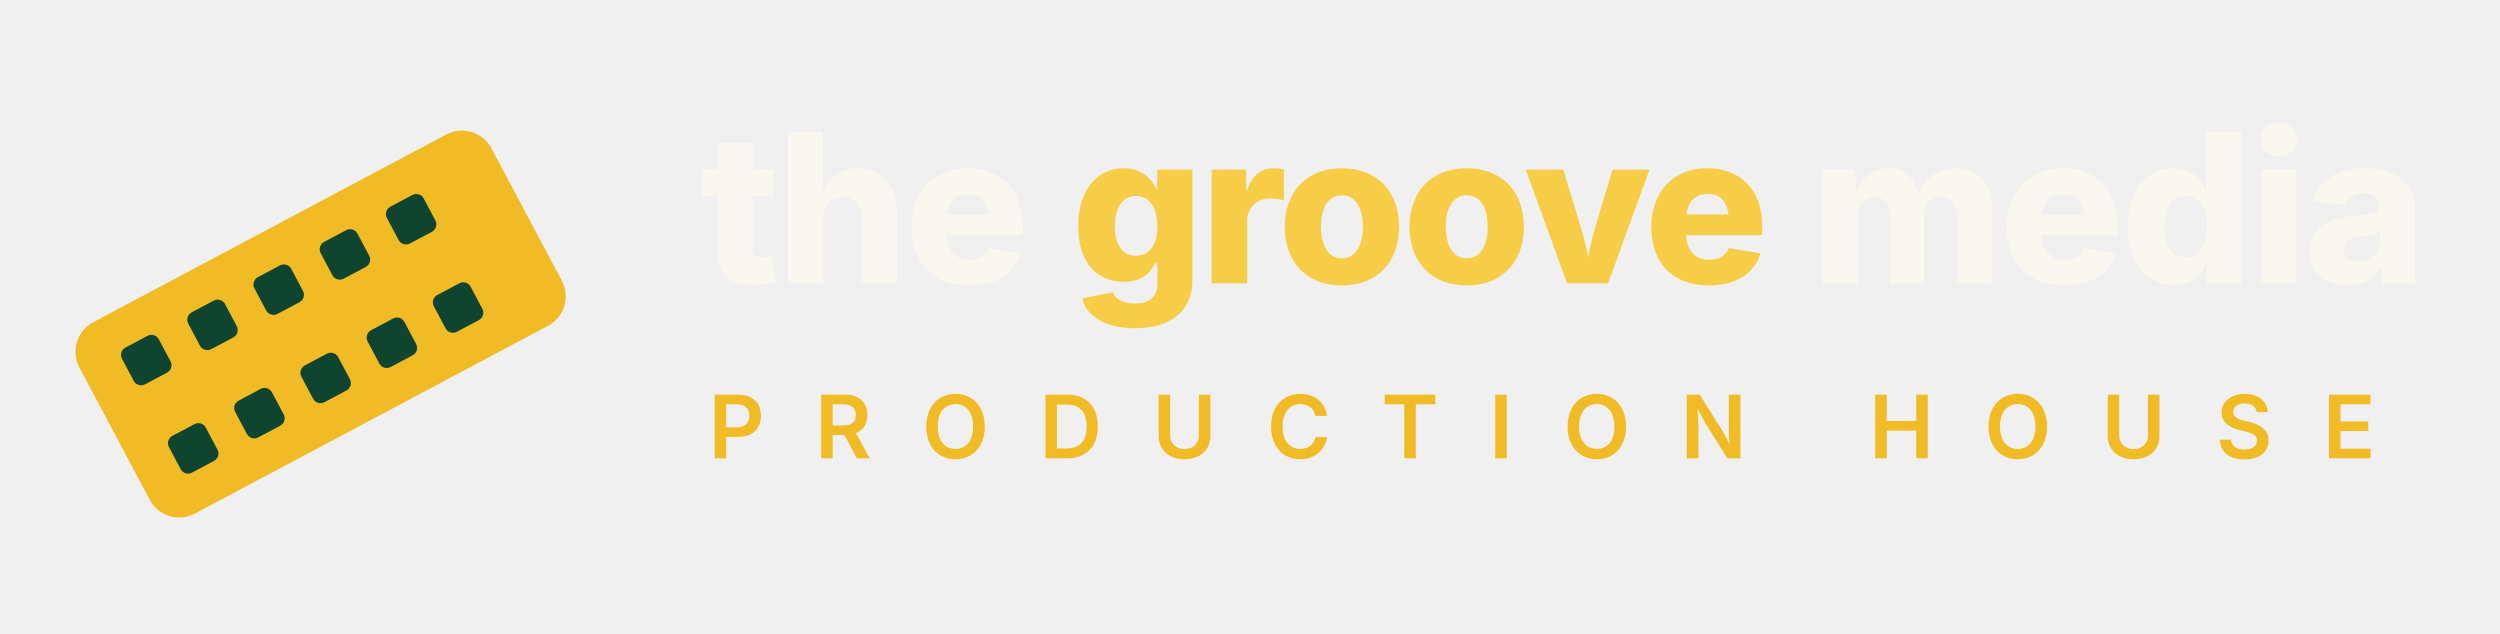
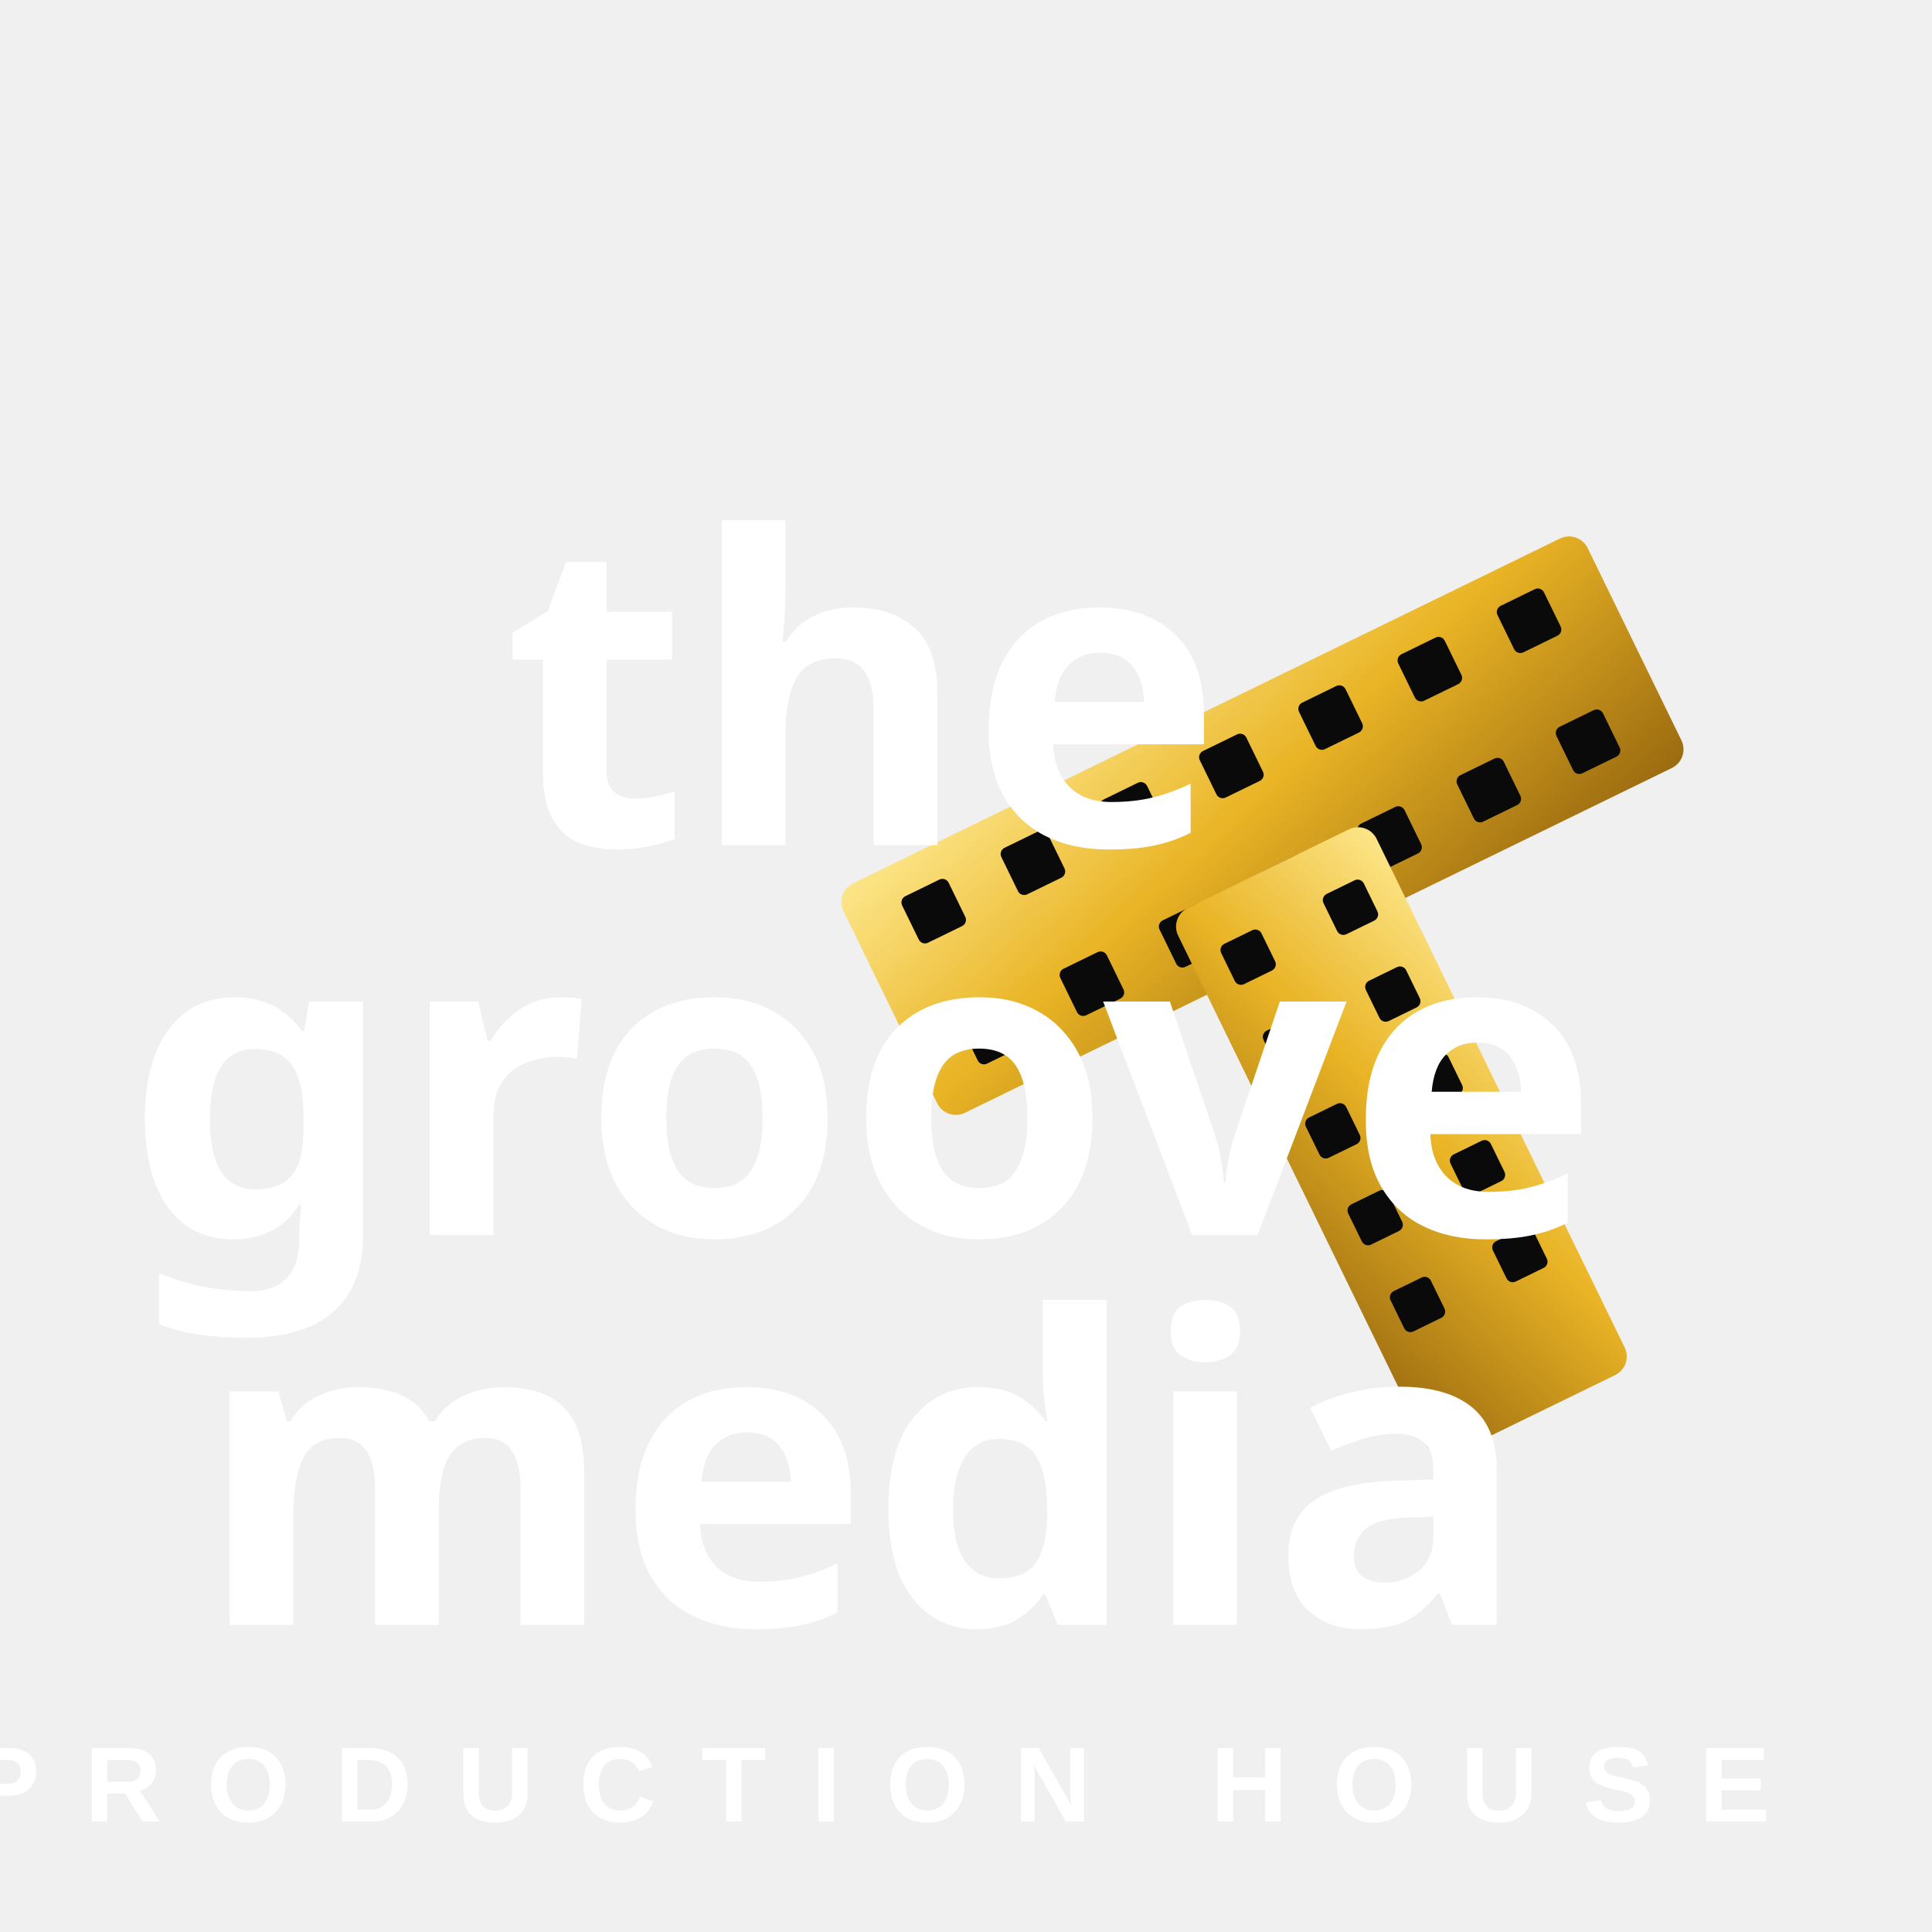
- <svg xmlns="http://www.w3.org/2000/svg" viewBox="0 0 300 76" fill="none" role="img" aria-label="The Groove Media — Production House">
-   <g transform="rotate(-28 38 38)">
-     <rect x="10" y="26" width="56" height="26" rx="4" fill="#f0bb24" />
-     <g fill="#0f4530">
-       <rect x="15" y="30.5" width="5" height="5" rx="1" />
-       <rect x="24" y="30.5" width="5" height="5" rx="1" />
-       <rect x="33" y="30.5" width="5" height="5" rx="1" />
-       <rect x="42" y="30.5" width="5" height="5" rx="1" />
-       <rect x="51" y="30.5" width="5" height="5" rx="1" />
-       <rect x="15" y="42.5" width="5" height="5" rx="1" />
-       <rect x="24" y="42.5" width="5" height="5" rx="1" />
-       <rect x="33" y="42.5" width="5" height="5" rx="1" />
-       <rect x="42" y="42.5" width="5" height="5" rx="1" />
-       <rect x="51" y="42.5" width="5" height="5" rx="1" />
+ <svg xmlns="http://www.w3.org/2000/svg" viewBox="0 0 560 560" fill="none" role="img" aria-label="The Groove Media — Production House">
+   <defs>
+     <linearGradient id="gmGold" x1="0" y1="0" x2="1" y2="1">
+       <stop offset="0" stop-color="#fde68a" />
+       <stop offset="0.45" stop-color="#e9b425" />
+       <stop offset="1" stop-color="#9a6a10" />
+     </linearGradient>
+   </defs>
+   <g>
+     <g transform="rotate(-26 360 250)">
+       <rect x="250" y="206" width="240" height="74" rx="6" fill="url(#gmGold)" />
+       <g fill="#0a0a0a">
+         <rect x="266" y="216" width="15" height="15" rx="2" />
+         <rect x="298" y="216" width="15" height="15" rx="2" />
+         <rect x="330" y="216" width="15" height="15" rx="2" />
+         <rect x="362" y="216" width="15" height="15" rx="2" />
+         <rect x="394" y="216" width="15" height="15" rx="2" />
+         <rect x="426" y="216" width="15" height="15" rx="2" />
+         <rect x="458" y="216" width="15" height="15" rx="2" />
+         <rect x="266" y="255" width="15" height="15" rx="2" />
+         <rect x="298" y="255" width="15" height="15" rx="2" />
+         <rect x="330" y="255" width="15" height="15" rx="2" />
+         <rect x="362" y="255" width="15" height="15" rx="2" />
+         <rect x="394" y="255" width="15" height="15" rx="2" />
+         <rect x="426" y="255" width="15" height="15" rx="2" />
+         <rect x="458" y="255" width="15" height="15" rx="2" />
+       </g>
+     </g>
+     <g transform="rotate(64 408 330)">
+       <rect x="320" y="300" width="176" height="64" rx="6" fill="url(#gmGold)" />
+       <g fill="#0a0a0a">
+         <rect x="334" y="309" width="13" height="13" rx="2" />
+         <rect x="362" y="309" width="13" height="13" rx="2" />
+         <rect x="390" y="309" width="13" height="13" rx="2" />
+         <rect x="418" y="309" width="13" height="13" rx="2" />
+         <rect x="446" y="309" width="13" height="13" rx="2" />
+         <rect x="334" y="342" width="13" height="13" rx="2" />
+         <rect x="362" y="342" width="13" height="13" rx="2" />
+         <rect x="390" y="342" width="13" height="13" rx="2" />
+         <rect x="418" y="342" width="13" height="13" rx="2" />
+         <rect x="446" y="342" width="13" height="13" rx="2" />
+       </g>
    </g>
  </g>
-   <text x="84" y="34" font-family="Inter, 'Helvetica Neue', Arial, sans-serif" font-size="25" font-weight="800" letter-spacing="-0.5" fill="#FAF7F0">the <tspan fill="#f7cd47">groove</tspan> media</text>
-   <text x="85" y="55" font-family="Inter, 'Helvetica Neue', Arial, sans-serif" font-size="10.5" font-weight="600" letter-spacing="6" fill="#f0bb24">PRODUCTION HOUSE</text>
+   <g fill="#FFFFFF" font-family="'Arial Narrow','Helvetica Neue Condensed',Oswald,Impact,sans-serif" font-weight="800" text-anchor="middle">
+     <text x="250" y="245" font-size="124">the</text>
+     <text x="250" y="358" font-size="124">groove</text>
+     <text x="250" y="471" font-size="124">media</text>
+   </g>
+   <text x="252" y="528" fill="#FFFFFF" font-family="'Arial Narrow','Helvetica Neue',Arial,sans-serif" font-size="31" font-weight="600" letter-spacing="13" text-anchor="middle">PRODUCTION HOUSE</text>
</svg>
